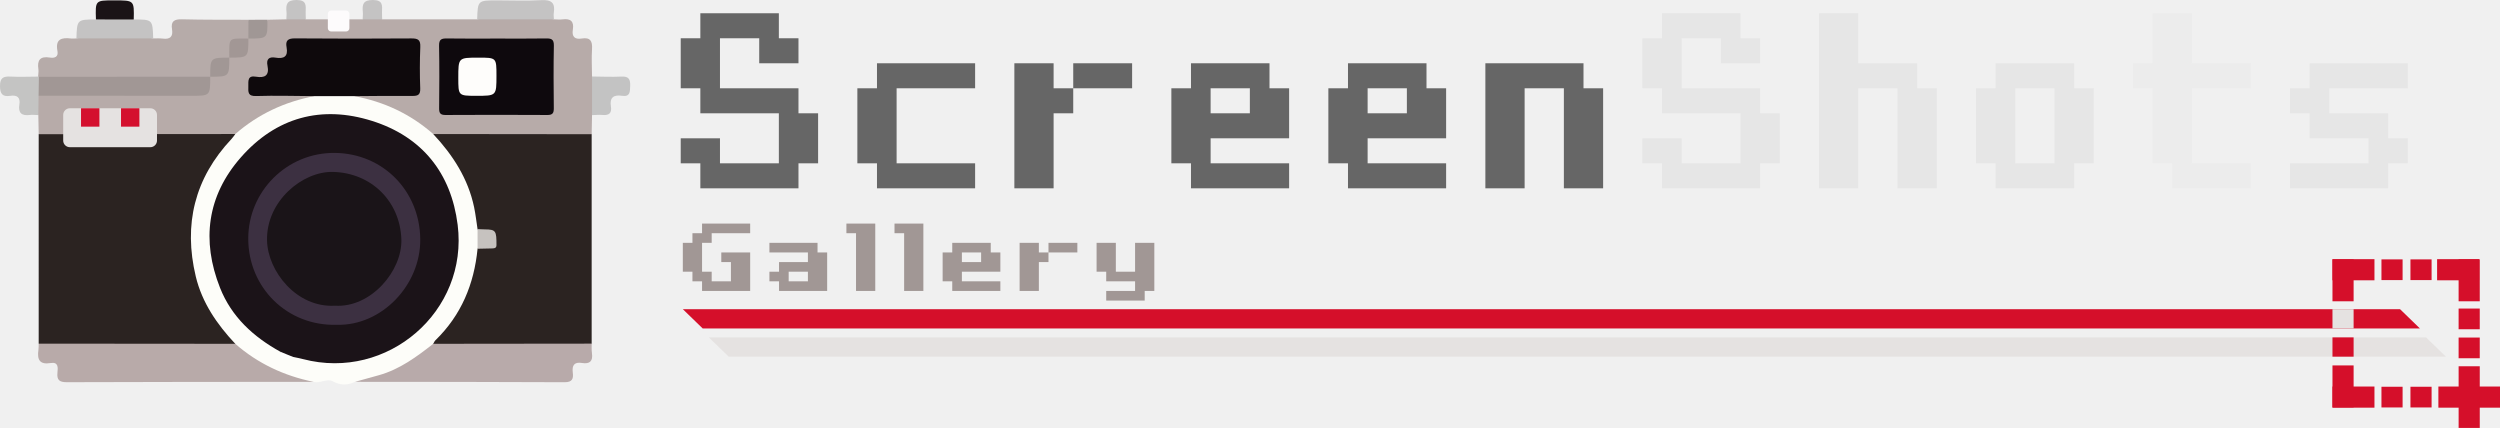
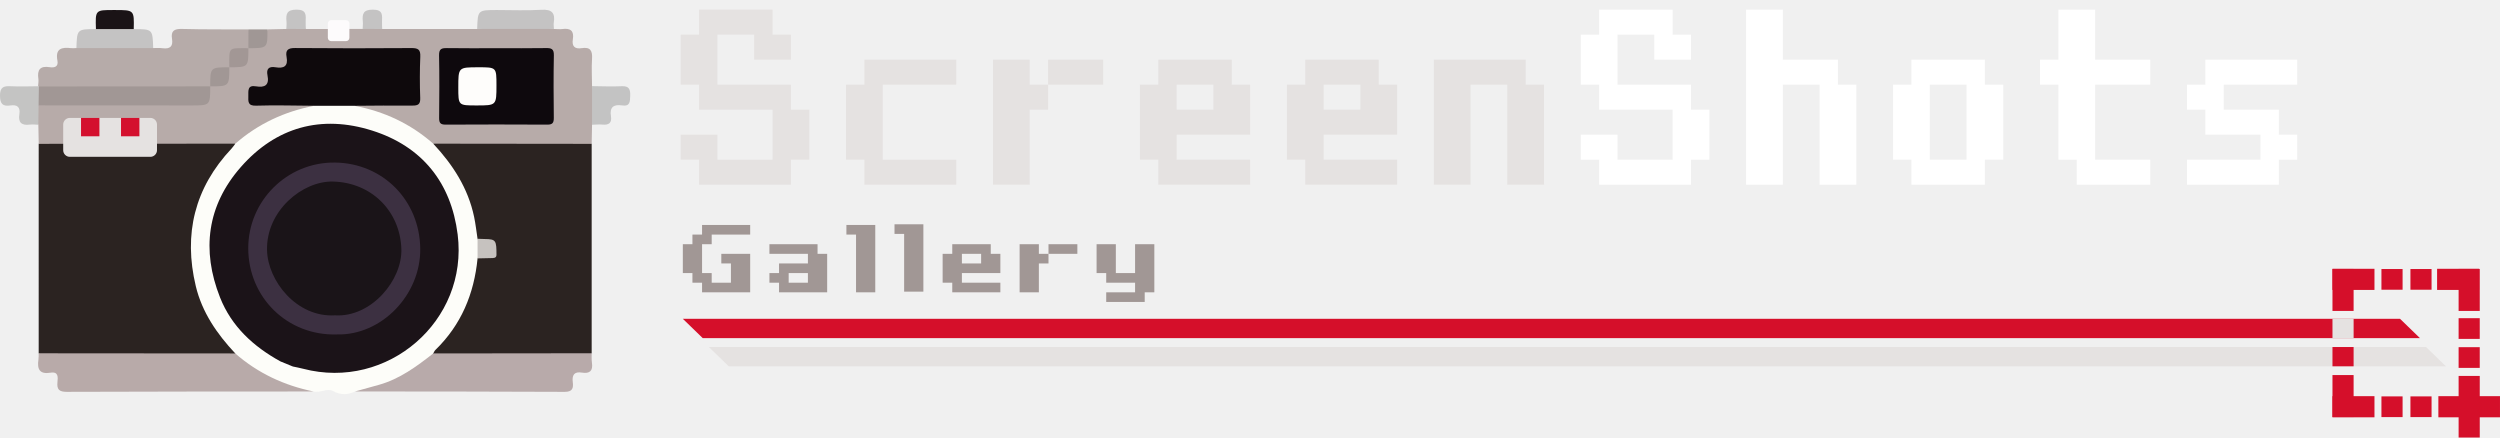
- <svg xmlns="http://www.w3.org/2000/svg" xml:space="preserve" width="471.71" height="80.739">
-   <defs>
-     <clipPath id="a" clipPathUnits="userSpaceOnUse">
-       <path d="M0 64.592h377.368V0H0z" />
-     </clipPath>
-   </defs>
-   <g clip-path="url(#a)" transform="matrix(1.25 0 0 -1.25 0 80.74)">
-     <path d="m0 0 .001 31.613c.496.503 1.141.54 1.783.541a4827 4827 0 0 0 26.365-.004 3.7 3.7 0 0 0 1.1-.148c1.225-.684.239-1.275-.169-1.718-2.206-2.394-3.819-5.107-4.715-8.243-2.155-7.544-.713-14.313 4.366-20.299.309-.364.673-.683.909-1.109.254-.459.196-.809-.344-.998-.62-.204-1.26-.184-1.895-.185-8.33-.006-16.659-.008-24.988.003C1.576-.546.694-.664 0 0" style="fill:#2b2321;fill-opacity:1;fill-rule:nonzero;stroke:none" transform="translate(5.84 12.72)" />
-     <path d="M0 0v-31.609c-.448-.459-1.029-.533-1.621-.535-7.021-.021-14.043-.049-21.064.014a3 3 0 0 0-.783.124c-1.029.419-.484 1.006-.086 1.462.835.956 1.674 1.903 2.385 2.96 1.65 2.452 2.658 5.151 3.201 8.046.153.819.155 1.696.699 2.405.408.293.89.298 1.362.32.68.033 1.1.298 1.079 1.052-.018.671-.402.916-1.011.957-.471.031-.953.025-1.379.288-.565.578-.555 1.359-.681 2.07-.743 4.221-2.489 7.935-5.4 11.106-.398.432-1.398.993-.213 1.715.625.195 1.267.174 1.905.175C-15.212.556-8.818.559-2.423.547-1.584.545-.697.669 0 0" style="fill:#2b2321;fill-opacity:1;fill-rule:nonzero;stroke:none" transform="translate(89.31 44.332)" />
-     <path d="m0 0-23.914.028c-.489-.239-.818.098-1.133.358-2.893 2.389-6.174 3.948-9.848 4.716-.364.076-1.529-.045-.611.972 2.272.447 4.568.141 6.851.202 2.22.06 2.266.063 2.274 2.213.005 1.332-.015 2.665.002 3.997.013.985-.366 1.468-1.405 1.467-5.436-.007-10.872.002-16.308-.006-.873-.001-1.43-.312-1.502-1.256-.077-1.012-.667-1.522-1.65-1.613-.754-.07-1.146-.489-1.215-1.231-.093-.994-.636-1.524-1.63-1.648-.611-.076-1.178-.275-1.125-1.066.057-.847.735-.812 1.303-.827 1.811-.048 3.624-.007 5.436-.023.743-.006 1.495.066 2.218-.182 1.038-.871-.094-.89-.468-1.01-1.257-.401-2.566-.611-3.804-1.109-2.029-.815-3.917-1.843-5.608-3.244-.454-.377-.896-.957-1.65-.708L-83.469.001l-.055 2.882c-.624.982-.61 1.976-.061 2.981.801.58 1.732.427 2.622.429 6.914.015 13.828.035 20.741-.015 1.428-.011 2.24.406 2.269 1.906.046.175.125.339.227.488.15.145.333.312.534.296 1.761-.141 2.201.938 2.246 2.395a.87.87 0 0 0 .307.368c.232.127.488.226.746.205 1.308-.109 1.785.552 1.706 1.773-.014.207.071.409.153.604q.117.22.334.34c1.889-.145 2.408 1.148 2.753 2.624l2.857.066c.982.622 1.964.627 2.945-.004l8.576.005c.983.622 1.966.625 2.948-.003l14.337.001a28 28 0 0 0 11.59 0c.424-.006.856-.065 1.271-.009 1.232.169 1.792-.282 1.581-1.562-.172-1.044.295-1.496 1.331-1.326 1.297.212 1.648-.374 1.566-1.595-.092-1.373-.007-2.757 0-4.136q1.128-2.916 0-5.83z" style="fill:#b7aba9;fill-opacity:1;fill-rule:nonzero;stroke:none" transform="translate(89.31 44.332)" />
-     <path d="M0 0c4.49-.83 8.482-2.698 11.92-5.719 2.967-3.178 5.268-6.733 6.172-11.057.227-1.087.347-2.197.517-3.296.623-.987.619-1.975.003-2.963-.523-5.344-2.463-10.033-6.366-13.821-.144-.139-.219-.349-.326-.527-.996-1.672-2.68-2.538-4.251-3.487-2.307-1.395-4.886-2.016-7.56-2.253-1.134-.532-2.17-.57-3.361.086-.834.459-1.903-.353-2.891-.089-3.914.212-7.297 1.764-10.362 4.111-.588.45-1.25.839-1.457 1.632-2.758 2.939-5.016 6.209-5.963 10.171-1.877 7.849-.184 14.827 5.407 20.762.211.223.377.488.565.733 3.445 3.003 7.44 4.859 11.914 5.719C-4.026.883-2.013.886 0 0" style="fill:#fdfdf9;fill-opacity:1;fill-rule:nonzero;stroke:none" transform="translate(53.475 50.079)" />
-     <path d="M0 0c3.417-2.99 7.39-4.837 11.82-5.743-12.418-.009-24.834-.005-37.251-.054-1.144-.004-1.521.356-1.409 1.454.075.733.168 1.638-1.039 1.437-1.663-.277-2.047.542-1.834 1.974.047.314.028.637.039.957z" style="fill:#b8aaa9;fill-opacity:1;fill-rule:nonzero;stroke:none" transform="translate(35.513 12.696)" />
-     <path d="M0 0c.478-.006.962.035 1.432-.028 1.112-.147 1.594.287 1.41 1.408-.199 1.209.328 1.536 1.507 1.505 3.342-.089 6.687-.057 10.032-.073.65-.949.61-1.895-.015-2.837l.005.005c-.164-.134-.329-.313-.539-.314-1.358-.007-2.026-.673-2.032-2.032-.001-.21-.181-.375-.314-.539l.004.004c-.119-.098-.243-.253-.38-.254-1.498-.011-2.239-.752-2.251-2.25-.001-.138-.155-.261-.254-.381l.005.005c-.518-.469-1.162-.504-1.805-.505a3856 3856 0 0 0-22.561.006 3.6 3.6 0 0 0-1.106.152 1.16 1.16 0 0 0-.511.364c.018.371.098.751.044 1.111-.207 1.366.258 2.005 1.714 1.764.722-.119 1.339.079 1.162.991-.351 1.809.633 2.065 2.067 1.883.261-.033.531.008.796.015A28 28 0 0 0 0 0" style="fill:#b6aba9;fill-opacity:1;fill-rule:nonzero;stroke:none" transform="translate(23.125 58.794)" />
-     <path d="M0 0c1.209.335 2.42.665 3.627 1.006 3.131.881 5.679 2.771 8.184 4.734l23.914.027c.01-.479-.027-.965.042-1.436.179-1.213-.326-1.68-1.509-1.485-1.161.191-1.52-.366-1.384-1.443.113-.902-.038-1.469-1.23-1.463C21.096-.005 10.548-.012 0 0" style="fill:#b8aaaa;fill-opacity:1;fill-rule:nonzero;stroke:none" transform="translate(53.585 6.956)" />
-     <path d="M0 0h-11.59c.094 2.859.094 2.859 3.016 2.859 2.223 0 4.452-.101 6.666.034C-.349 2.987.222 2.462-.024.95-.074.643-.011.317 0 0" style="fill:#c4c3c3;fill-opacity:1;fill-rule:nonzero;stroke:none" transform="translate(83.615 61.675)" />
-     <path d="M0 0h-11.59c.093 2.849.093 2.849 2.947 2.864q2.853 1.15 5.706-.002C-.091 2.853-.091 2.853 0 0" style="fill:#c4c3c3;fill-opacity:1;fill-rule:nonzero;stroke:none" transform="translate(23.125 58.794)" />
-     <path d="m0 0-.038-2.927c-.424.011-.855.076-1.271.022-1.233-.16-1.8.292-1.59 1.576.174 1.063-.329 1.466-1.348 1.315-1.141-.171-1.569.215-1.576 1.457-.008 1.293.519 1.502 1.615 1.445 1.375-.072 2.758-.007 4.137-.001l.12-.033C.616 1.892.622.941 0 0" style="fill:#c4c4c3;fill-opacity:1;fill-rule:nonzero;stroke:none" transform="translate(5.823 50.143)" />
-     <path d="M0 0v5.83c1.488-.011 2.978-.088 4.461-.013 1.129.058 1.332-.462 1.299-1.429-.029-.867-.004-1.657-1.221-1.472-1.29.197-1.905-.268-1.684-1.633.158-.982-.299-1.351-1.263-1.26C1.067.073.531.011 0 0" style="fill:#c3c3c3;fill-opacity:1;fill-rule:nonzero;stroke:none" transform="translate(89.364 47.216)" />
-     <path d="m0 0-5.705.002c-.1 2.875-.1 2.875 2.684 2.874h.16C.066 2.876.066 2.876 0 0" style="fill:#1a1316;fill-opacity:1;fill-rule:nonzero;stroke:none" transform="translate(20.188 61.657)" />
-     <path d="m0 0-2.945.004c.012.367.063.739.028 1.101-.112 1.14.03 1.819 1.527 1.815C.151 2.915 0 2.067-.025 1.102-.034.735-.009.368 0 0" style="fill:#c4c3c3;fill-opacity:1;fill-rule:nonzero;stroke:none" transform="translate(46.164 61.672)" />
-     <path d="m0 0-2.948.002c.011.368.062.739.027 1.102-.111 1.139.028 1.819 1.527 1.814C.147 2.913-.001 2.069-.026 1.103-.036.736-.01.368 0 0" style="fill:#c4c3c3;fill-opacity:1;fill-rule:nonzero;stroke:none" transform="translate(57.689 61.673)" />
-     <path d="m0 0 .015 2.837 2.857.003C2.904.007 2.904.007 0 0" style="fill:#a09795;fill-opacity:1;fill-rule:nonzero;stroke:none" transform="translate(37.49 58.77)" />
-     <path d="m0 0-.003 2.963c.366-.014.732-.038 1.098-.04 1.69-.011 1.757-.237 1.759-2.382 0-.528-.452-.485-.814-.495Q1.02.021 0 0" style="fill:#c6c2bf;fill-opacity:1;fill-rule:nonzero;stroke:none" transform="translate(72.088 27.043)" />
-     <path d="m0 0-6.039.002c-2.926.017-5.854.11-8.776.015-1.285-.042-1.186.626-1.175 1.462.01.813-.143 1.684 1.162 1.457 1.314-.227 2.04.171 1.73 1.665-.203.982.226 1.381 1.209 1.213 1.239-.213 1.942.137 1.673 1.562-.19 1.006.193 1.354 1.272 1.343 5.855-.054 11.712-.046 17.567-.006 1 .007 1.395-.212 1.345-1.304a78 78 0 0 1-.01-6.227C9.991.233 9.652.024 8.777.032 5.852.062 2.926.017 0 0" style="fill:#0e090c;fill-opacity:1;fill-rule:nonzero;stroke:none" transform="translate(53.475 50.079)" />
-     <path d="M0 0c2.453.001 4.907-.026 7.36.016.823.015 1.245-.094 1.225-1.093-.064-3.146-.043-6.293-.009-9.439.008-.742-.186-1.027-.976-1.022q-7.679.045-15.359 0c-.792-.004-.983.277-.975 1.017.033 3.146.053 6.294-.01 9.439-.02.995.397 1.111 1.224 1.096C-5.014-.029-2.507-.001 0 0" style="fill:#0e090d;fill-opacity:1;fill-rule:nonzero;stroke:none" transform="translate(75.019 58.773)" />
-     <path d="m0 0 .049 2.854 25.862.016c-.005-2.882-.005-2.883-2.835-2.882z" style="fill:#a19795;fill-opacity:1;fill-rule:nonzero;stroke:none" transform="translate(5.823 50.143)" />
-     <path d="M0 0c.006 2.878.006 2.878 2.885 2.885C2.879.006 2.879.006 0 0" style="fill:#a19795;fill-opacity:1;fill-rule:nonzero;stroke:none" transform="translate(31.73 53.009)" />
-     <path d="M0 0c.004 3.138-.243 2.878 2.885 2.885C2.88.006 2.88.006 0 0" style="fill:#a29795;fill-opacity:1;fill-rule:nonzero;stroke:none" transform="translate(34.61 55.89)" />
-     <path d="M0 0c-4.07 2.245-7.377 5.258-9.116 9.654-2.824 7.143-1.956 13.875 3.131 19.676 5.318 6.064 12.173 7.936 19.824 5.516 7.543-2.384 11.931-7.861 12.914-15.686C28.394 6.098 16.149-4.44 3.424-1.109c-.509.134-1.029.227-1.544.339C1.157-.75.445-.701 0 0" style="fill:#1b1318;fill-opacity:1;fill-rule:nonzero;stroke:none" transform="translate(42.33 11.492)" />
-     <path d="m0 0 1.88-.77C.258-1.285-.024-1.17 0 0" style="fill:#fefefe;fill-opacity:1;fill-rule:nonzero;stroke:none" transform="translate(42.33 11.492)" />
-     <path d="M0 0c-2.724.001-2.724.001-2.724 2.718 0 3.042 0 3.042 3.04 3.043 2.721.002 2.721.002 2.721-2.722C3.036-.001 3.036-.001 0 0" style="fill:#fefdfb;fill-opacity:1;fill-rule:nonzero;stroke:none" transform="translate(71.903 50.13)" />
-     <path d="M0 0c-7.45-.226-13.354 5.563-13.372 12.991-.016 7.137 5.833 13.043 13.097 12.954 7.222-.089 12.786-5.71 12.866-13.01C12.668 5.973 6.746-.177 0 0" style="fill:#3c3041;fill-opacity:1;fill-rule:nonzero;stroke:none" transform="translate(50.845 15.565)" />
-     <path d="M0 0c-5.787-.341-10.156 5.195-10.259 9.849-.131 5.961 5.376 10.455 9.947 10.347 5.799-.138 10.123-4.436 10.33-10.146C10.19 5.282 5.438-.339 0 0" style="fill:#1a1418;fill-opacity:1;fill-rule:nonzero;stroke:none" transform="translate(50.566 18.447)" />
-     <path d="M0 0h11.85v-3.775h2.963v-7.551H11.85v-3.775H-2.962v3.775h-2.963v3.776H0v-3.776h8.888v7.551h-11.85V0h-2.963v7.55h2.963v3.775h11.85V7.55h2.962V3.775H5.925V7.55H0Z" style="fill:#666;fill-opacity:1;fill-rule:nonzero;stroke:none" transform="translate(108.678 51.266)" />
-     <path d="M0 0h14.813v-3.775H2.962v-11.326h11.851v-3.774H0v3.774h-2.962v11.326H0Z" style="fill:#666;fill-opacity:1;fill-rule:nonzero;stroke:none" transform="translate(132.378 55.041)" />
-     <path d="M162.002 55.041h8.888v-3.775h-8.888zm-2.963-18.875h-5.924v18.875h5.924v-3.775h2.963v-3.775h-2.963zm29.624 15.1h-5.925v-3.775h5.925zm-8.887 3.775h11.85v-3.775h2.963v-7.55h-11.85v-3.775h11.85v-3.775h-14.813v3.775h-2.962v11.325h2.962zm32.587-3.775h-5.925v-3.775h5.925zm-8.888 3.775h11.851v-3.775h2.962v-7.55h-11.85v-3.775h11.85v-3.775h-14.813v3.775h-2.962v11.325h2.962z" style="fill:#666;fill-opacity:1;fill-rule:nonzero;stroke:none" />
-     <path d="M0 0h14.813v-3.775h2.962v-15.1H11.85v15.1H5.925v-15.1H0Z" style="fill:#666;fill-opacity:1;fill-rule:nonzero;stroke:none" transform="translate(224.212 55.041)" />
-     <path d="M0 0h11.85v-3.775h2.963v-7.551H11.85v-3.775H-2.962v3.775h-2.963v3.776H0v-3.776h8.888v7.551h-11.85V0h-2.963v7.55h2.963v3.775h11.85V7.55h2.962V3.775H5.925V7.55H0Z" style="fill:#e6e6e6;fill-opacity:1;fill-rule:nonzero;stroke:none" transform="translate(253.837 51.266)" />
-     <path d="M0 0h5.925v-7.55h8.888v-3.775h2.962v-15.101H11.85v15.101H5.925v-15.101H0Z" style="fill:#e6e6e6;fill-opacity:1;fill-rule:nonzero;stroke:none" transform="translate(274.574 62.591)" />
-     <path d="M310.123 51.266h-5.925V39.94h5.925zm2.963-15.1h-11.85v3.775h-2.963v11.325h2.963v3.775h11.85v-3.775h2.962V39.941h-2.962z" style="fill:#e6e6e6;fill-opacity:1;fill-rule:nonzero;stroke:none" />
-     <path d="M0 0h2.962v7.55h5.925V0h8.888v-3.775H8.887v-11.326h8.888v-3.774H5.925v3.774H2.962v11.326H0Z" style="fill:#ececec;fill-opacity:1;fill-rule:nonzero;stroke:none" transform="translate(321.973 55.041)" />
-     <path d="M0 0h8.888v-3.775h2.962V-7.55H8.888v-3.775H-5.925v3.775h11.85v3.775h-8.887V0h-2.963v3.775h2.963V7.55H11.85V3.775H0Z" style="fill:#e6e6e6;fill-opacity:1;fill-rule:nonzero;stroke:none" transform="translate(351.597 47.49)" />
-     <path d="M0 0h1.452v-1.453h2.905v2.905H2.905v1.453h4.358v-5.81H0v1.452h-1.453V0h-1.452v4.357h1.452V5.81H0v1.453h7.263V5.81H1.452V4.357H0Z" style="fill:#a19795;fill-opacity:1;fill-rule:nonzero;stroke:none" transform="translate(105.974 23.58)" />
-     <path d="M121.952 23.58h-2.905v-1.453h2.905zm-4.358 1.452h4.358v1.453h-5.811v1.453h7.263v-1.453h1.453v-5.81h-7.263v1.453h-1.453v1.452h1.453z" style="fill:#a19795;fill-opacity:1;fill-rule:nonzero;stroke:none" />
-     <path d="M0 0h4.357v-10.168H1.453v8.715H0Z" style="fill:#a19795;fill-opacity:1;fill-rule:nonzero;stroke:none" transform="translate(127.762 30.843)" />
-     <path d="M0 0h4.357v-10.168H1.453v8.715H0Z" style="fill:#a19795;fill-opacity:1;fill-rule:nonzero;stroke:none" transform="translate(135.024 30.843)" />
-     <path d="M148.098 26.485h-2.905v-1.453h2.905zm-4.358 1.453h5.81v-1.453h1.453V23.58h-5.81v-1.452h5.81v-1.453h-7.263v1.453h-1.453v4.357h1.453zm14.525 0h4.358v-1.453h-4.358zm-1.452-7.263h-2.905v7.263h2.905v-1.453h1.452v-1.453h-1.452z" style="fill:#a19795;fill-opacity:1;fill-rule:nonzero;stroke:none" />
-     <path d="M0 0h4.357v1.453H0v1.452h-1.453v4.358h2.906V2.905h2.904v4.358h2.906V0H5.81v-1.453H0Z" style="fill:#a19795;fill-opacity:1;fill-rule:nonzero;stroke:none" transform="translate(166.98 20.675)" />
-     <path d="M0 0h-259.211l3.001-2.911H3Z" style="fill:#d50f2a;fill-opacity:1;fill-rule:nonzero;stroke:none" transform="translate(362.28 17.922)" />
-     <path d="M0 0h-259.211l3.001-2.911H3Z" style="fill:#e5e2e1;fill-opacity:1;fill-rule:nonzero;stroke:none" transform="translate(366.207 13.665)" />
-     <path d="M0 0h-2.253c-.275 0-.5.225-.5.5v2.165c0 .275.225.5.5.5H0c.275 0 .5-.225.5-.5V.5C.5.225.275 0 0 0" style="fill:#fdfbfc;fill-opacity:1;fill-rule:nonzero;stroke:none" transform="translate(52.24 59.839)" />
-     <path d="M0 0h-12.158c-.55 0-1 .45-1 1v3.876c0 .55.45 1 1 1H0c.55 0 1-.45 1-1V1C1 .45.55 0 0 0" style="fill:#e5e2e1;fill-opacity:1;fill-rule:nonzero;stroke:none" transform="translate(22.698 42.373)" />
-     <path d="M15.006 45.474h-2.775v2.775h2.775zm6.036 0h-2.775v2.775h2.775z" style="fill:#d4102e;fill-opacity:1;fill-rule:nonzero;stroke:none" />
-     <path d="M358.418 22.282h-6.338v3.191h6.338zm15.794 0h-6.338v3.191h6.338zM358.418 3.055h-6.338v3.191h6.338zm18.95 0h-9.301v3.191h9.301z" style="fill:#d50f2a;fill-opacity:1;fill-rule:nonzero;stroke:none" />
-     <path d="M0 0v-9.301h-3.191V0Z" style="fill:#d50f2a;fill-opacity:1;fill-rule:nonzero;stroke:none" transform="translate(374.313 9.301)" />
-     <path d="M374.311 19.113h-3.191v6.338h3.191zm-19.04-16.018h-3.191v6.338h3.191zm0 16.018h-3.191v6.338h3.191zm19.04-4.221h-3.191v3.125h3.191zm0-4.377h-3.191v3.125h3.191zm-7.269 11.799h-3.191v3.125h3.191zm-4.377 0h-3.191v3.125h3.191z" style="fill:#d50f2a;fill-opacity:1;fill-rule:nonzero;stroke:none" />
-     <path d="M355.271 15.011h-3.191v2.911h3.191z" style="fill:#e5e2e1;fill-opacity:1;fill-rule:nonzero;stroke:none" />
-     <path d="M355.271 10.754h-3.191v2.911h3.191zm7.394-7.666h-3.191v3.125h3.191zm4.377 0h-3.191v3.125h3.191z" style="fill:#d50f2a;fill-opacity:1;fill-rule:nonzero;stroke:none" />
-   </g>
+ <svg xmlns="http://www.w3.org/2000/svg" width="471.71" height="82.558" version="1.1" xml:space="preserve">
+   <path d="m7.3 66.658 0.001-39.516c0.62-0.629 1.426-0.675 2.229-0.676a6033.8 6033.8 0 0 1 32.956 5e-3 4.625 4.625 0 0 1 1.375 0.185c1.531 0.855 0.299 1.594-0.211 2.147-2.757 2.993-4.774 6.384-5.894 10.304-2.694 9.43-0.891 17.891 5.457 25.374 0.386 0.455 0.841 0.854 1.136 1.386 0.318 0.574 0.245 1.011-0.43 1.248-0.775 0.255-1.575 0.23-2.369 0.231-10.412 0.007-20.824 0.01-31.235-0.004-1.046-0.001-2.149 0.146-3.016-0.684" fill="#2b2321" />
+   <path d="m111.64 27.143v39.511c-0.56 0.574-1.286 0.666-2.026 0.669-8.776 0.026-17.554 0.061-26.33-0.018a3.75 3.75 0 0 1-0.979-0.155c-1.286-0.524-0.605-1.258-0.107-1.827 1.044-1.195 2.092-2.379 2.981-3.7 2.062-3.065 3.322-6.439 4.001-10.058 0.191-1.024 0.194-2.12 0.874-3.006 0.51-0.366 1.113-0.372 1.702-0.4 0.85-0.041 1.375-0.372 1.349-1.315-0.022-0.839-0.502-1.145-1.264-1.196-0.589-0.039-1.191-0.031-1.724-0.36-0.706-0.723-0.694-1.699-0.851-2.587-0.929-5.276-3.111-9.919-6.75-13.882-0.497-0.54-1.748-1.241-0.266-2.144 0.781-0.244 1.584-0.217 2.381-0.219 7.994-0.007 15.986-0.011 23.98 0.004 1.049 0.003 2.158-0.152 3.029 0.684" fill="#2b2321" />
+   <path d="m111.64 27.143-29.892-0.035c-0.611 0.299-1.022-0.122-1.416-0.448-3.616-2.986-7.718-4.935-12.31-5.895-0.455-0.095-1.911 0.056-0.764-1.215 2.84-0.559 5.71-0.176 8.564-0.253 2.775-0.075 2.833-0.079 2.842-2.766 0.006-1.665-0.019-3.331 0.003-4.996 0.016-1.231-0.458-1.835-1.756-1.834-6.795 0.009-13.59-0.003-20.385 0.007-1.091 0.001-1.788 0.39-1.877 1.57-0.096 1.265-0.834 1.903-2.062 2.016-0.943 0.087-1.433 0.611-1.519 1.539-0.116 1.242-0.795 1.905-2.038 2.06-0.764 0.095-1.472 0.344-1.406 1.333 0.071 1.059 0.919 1.015 1.629 1.034 2.264 0.06 4.53 0.009 6.795 0.029 0.929 0.007 1.869-0.083 2.772 0.228 1.298 1.089-0.117 1.113-0.585 1.262-1.571 0.501-3.208 0.764-4.755 1.386-2.536 1.019-4.896 2.304-7.01 4.055-0.568 0.471-1.12 1.196-2.062 0.885l-37.102 0.036-0.069-3.603c-0.78-1.228-0.762-2.47-0.076-3.726 1.001-0.725 2.165-0.534 3.277-0.536 8.643-0.019 17.285-0.044 25.926 0.019 1.785 0.014 2.8-0.507 2.836-2.382 0.058-0.219 0.156-0.424 0.284-0.61 0.188-0.181 0.416-0.39 0.667-0.37 2.201 0.176 2.751-1.173 2.808-2.994a1.087 1.087 0 0 1 0.384-0.46c0.29-0.159 0.61-0.282 0.932-0.256 1.635 0.136 2.231-0.69 2.132-2.216-0.018-0.259 0.089-0.511 0.191-0.755q0.146-0.275 0.417-0.425c2.361 0.181 3.01-1.435 3.441-3.28l3.571-0.083c1.228-0.777 2.455-0.784 3.681 5e-3l10.72-0.006c1.229-0.777 2.458-0.781 3.685 0.004l17.921-0.001a35 35 0 0 1 14.488 0c0.53 0.007 1.07 0.081 1.589 0.011 1.54-0.211 2.24 0.352 1.976 1.952-0.215 1.305 0.369 1.87 1.664 1.657 1.621-0.265 2.06 0.468 1.958 1.994-0.115 1.716-9e-3 3.446 0 5.17q1.41 3.645 0 7.287z" fill="#b7aba9" />
+   <path d="m66.844 19.96c5.612 1.038 10.602 3.373 14.9 7.149 3.709 3.973 6.585 8.416 7.715 13.821 0.284 1.359 0.434 2.746 0.646 4.12 0.779 1.234 0.774 2.469 0.004 3.704-0.654 6.68-3.079 12.541-7.957 17.276-0.18 0.174-0.274 0.436-0.407 0.659-1.245 2.09-3.35 3.172-5.314 4.359-2.884 1.744-6.107 2.52-9.45 2.816-1.417 0.665-2.712 0.713-4.201-0.107-1.042-0.574-2.379 0.441-3.614 0.111-4.893-0.265-9.121-2.205-12.952-5.139-0.735-0.562-1.562-1.049-1.821-2.04-3.447-3.674-6.27-7.761-7.454-12.714-2.346-9.811-0.23-18.534 6.759-25.952 0.264-0.279 0.471-0.61 0.706-0.916 4.306-3.754 9.3-6.074 14.892-7.149 2.516-1.101 5.032-1.105 7.549 0.003" fill="#fdfdf9" />
+   <path d="m44.391 66.688c4.271 3.737 9.238 6.046 14.775 7.179-15.522 0.011-31.042 0.006-46.564 0.068-1.43 5e-3 -1.901-0.445-1.761-1.817 0.094-0.916 0.21-2.047-1.299-1.796-2.079 0.346-2.559-0.677-2.292-2.467 0.059-0.393 0.035-0.796 0.049-1.196z" fill="#b8aaa9" />
+   <path d="m28.906 9.066c0.598 0.007 1.202-0.044 1.79 0.035 1.39 0.184 1.992-0.359 1.762-1.76-0.249-1.511 0.41-1.92 1.884-1.881 4.178 0.111 8.359 0.071 12.54 0.091 0.812 1.186 0.762 2.369-0.019 3.546l0.006-0.006c-0.205 0.168-0.411 0.391-0.674 0.393-1.698 0.009-2.533 0.841-2.54 2.54-0.001 0.263-0.226 0.469-0.393 0.674l5e-3 -5e-3c-0.149 0.122-0.304 0.316-0.475 0.318-1.873 0.014-2.799 0.94-2.814 2.812-0.001 0.172-0.194 0.326-0.318 0.476l0.006-0.006c-0.647 0.586-1.452 0.63-2.256 0.631a4820 4820 0 0 1-28.201-0.007 4.5 4.5 0 0 1-1.383-0.19 1.45 1.45 0 0 1-0.639-0.455c0.022-0.464 0.122-0.939 0.055-1.389-0.259-1.708 0.323-2.506 2.143-2.205 0.902 0.149 1.674-0.099 1.452-1.239-0.439-2.261 0.791-2.581 2.584-2.354 0.326 0.041 0.664-0.01 0.995-0.019a35 35 0 0 1 14.488 0" fill="#b6aba9" />
+   <path d="m66.981 73.863c1.511-0.419 3.025-0.831 4.534-1.258 3.914-1.101 7.099-3.464 10.23-5.918l29.892-0.034c0.013 0.599-0.034 1.206 0.052 1.795 0.224 1.516-0.407 2.1-1.886 1.856-1.451-0.239-1.9 0.458-1.73 1.804 0.141 1.127-0.048 1.836-1.538 1.829-13.185-0.069-26.37-0.06-39.555-0.075" fill="#b8aaaa" />
+   <path d="m104.52 5.465h-14.488c0.117-3.574 0.117-3.574 3.77-3.574 2.779 0 5.565 0.126 8.332-0.043 1.949-0.117 2.663 0.539 2.355 2.429-0.062 0.384 0.016 0.791 0.03 1.188" fill="#c4c3c3" />
+   <path d="m28.906 9.066h-14.488c0.116-3.561 0.116-3.561 3.684-3.58q3.566-1.438 7.133 0.003c3.558 0.011 3.558 0.011 3.671 3.578" fill="#c4c3c3" />
+   <path d="m7.279 19.88-0.048 3.659c-0.53-0.014-1.069-0.095-1.589-0.028-1.541 0.2-2.25-0.365-1.988-1.97 0.217-1.329-0.411-1.833-1.685-1.644-1.426 0.214-1.961-0.269-1.97-1.821-0.01-1.616 0.649-1.877 2.019-1.806 1.719 0.09 3.447 0.009 5.171 0.001l0.15 0.041c0.709 1.202 0.716 2.391-0.061 3.567" fill="#c4c4c3" />
+   <path d="m111.71 23.538v-7.287c1.86 0.014 3.723 0.11 5.576 0.016 1.411-0.072 1.665 0.578 1.624 1.786-0.036 1.084-5e-3 2.071-1.526 1.84-1.613-0.246-2.381 0.335-2.105 2.041 0.198 1.228-0.374 1.689-1.579 1.575-0.656-0.062-1.326 0.015-1.99 0.029" fill="#c3c3c3" />
+   <path d="m25.235 5.487-7.131-0.003c-0.125-3.594-0.125-3.594 3.355-3.592h0.2c3.659 0 3.659 0 3.576 3.595" fill="#1a1316" />
+   <path d="m57.705 5.468-3.681-5e-3c0.015-0.459 0.079-0.924 0.035-1.376-0.14-1.425 0.037-2.274 1.909-2.269 1.926 0.006 1.738 1.066 1.706 2.272-0.011 0.459 0.02 0.917 0.031 1.377" fill="#c4c3c3" />
+   <path d="m72.111 5.467-3.685-0.003c0.014-0.46 0.077-0.924 0.034-1.377-0.139-1.424 0.035-2.274 1.909-2.268 1.926 0.006 1.741 1.061 1.71 2.269-0.013 0.459 0.02 0.919 0.033 1.379" fill="#c4c3c3" />
+   <path d="m46.863 9.096 0.019-3.546 3.571-0.004c0.04 3.541 0.04 3.541-3.59 3.55" fill="#a09795" />
+   <path d="m90.11 48.755-0.004-3.704c0.458 0.018 0.915 0.048 1.373 0.05 2.112 0.014 2.196 0.296 2.199 2.978 0 0.66-0.565 0.606-1.018 0.619q-1.275 0.031-2.55 0.058" fill="#c6c2bf" />
+   <path d="m66.844 19.96-7.549-0.003c-3.658-0.021-7.317-0.138-10.97-0.019-1.606 0.052-1.482-0.782-1.469-1.827 0.013-1.016-0.179-2.105 1.452-1.821 1.643 0.284 2.55-0.214 2.163-2.081-0.254-1.228 0.282-1.726 1.511-1.516 1.549 0.266 2.428-0.171 2.091-1.952-0.237-1.258 0.241-1.692 1.59-1.679 7.319 0.068 14.64 0.058 21.959 0.007 1.25-0.009 1.744 0.265 1.681 1.63a97.5 97.5 0 0 0-0.013 7.784c0.041 1.186-0.383 1.448-1.476 1.438-3.656-0.037-7.314 0.019-10.971 0.04" fill="#0e090c" />
+   <path d="m93.774 9.092c3.066-0.001 6.134 0.033 9.2-0.02 1.029-0.019 1.556 0.117 1.531 1.366-0.08 3.933-0.054 7.866-0.011 11.799 0.01 0.927-0.233 1.284-1.22 1.278q-9.599-0.056-19.199 0c-0.99 5e-3 -1.229-0.346-1.219-1.271 0.041-3.933 0.066-7.867-0.013-11.799-0.025-1.244 0.496-1.389 1.53-1.37 3.132 0.054 6.266 0.019 9.4 0.018" fill="#0e090d" />
+   <path d="m7.279 19.88 0.061-3.567 32.327-0.02c-0.006 3.603-0.006 3.604-3.544 3.603z" fill="#a19795" />
+   <path d="m39.663 16.297c0.007-3.598 0.007-3.598 3.606-3.606-0.007 3.599-0.007 3.599-3.606 3.606" fill="#a19795" />
+   <path d="m43.263 12.696c5e-3 -3.922-0.304-3.598 3.606-3.606-0.006 3.599-0.006 3.599-3.606 3.606" fill="#a29795" />
+   <path d="m52.913 68.193c-5.088-2.806-9.221-6.572-11.395-12.068-3.53-8.929-2.445-17.344 3.914-24.595 6.647-7.58 15.216-9.92 24.78-6.895 9.429 2.98 14.914 9.826 16.142 19.608 2.051 16.328-13.255 29.5-29.161 25.336-0.636-0.168-1.286-0.284-1.93-0.424-0.904-0.025-1.794-0.086-2.35-0.963" fill="#1b1318" />
+   <path d="m52.913 68.193 2.35 0.963c-2.027 0.644-2.38 0.5-2.35-0.963" fill="#fefefe" />
+   <path d="m89.879 19.896c-3.405-0.001-3.405-0.001-3.405-3.397 0-3.803 0-3.803 3.8-3.804 3.401-0.003 3.401-0.003 3.401 3.402-0.001 3.8-0.001 3.8-3.796 3.799" fill="#fefdfb" />
+   <path d="m63.556 63.102c-9.312 0.282-16.692-6.954-16.715-16.239-0.02-8.921 7.291-16.304 16.371-16.192 9.027 0.111 15.982 7.138 16.082 16.262 0.096 8.703-7.306 16.39-15.739 16.169" fill="#3c3041" />
+   <path d="m63.208 59.5c-7.234 0.426-12.695-6.494-12.824-12.311-0.164-7.451 6.72-13.069 12.434-12.934 7.249 0.172 12.654 5.545 12.912 12.682 0.215 5.96-5.725 12.986-12.522 12.562" fill="#1a1418" />
+   <path d="m65.3 7.76h-2.816c-0.344 0-0.625-0.281-0.625-0.625v-2.706c0-0.344 0.281-0.625 0.625-0.625h2.816c0.344 0 0.625 0.281 0.625 0.625v2.706c0 0.344-0.281 0.625-0.625 0.625" fill="#fdfbfc" />
+   <path d="m28.373 29.592h-15.198c-0.688 0-1.25-0.562-1.25-1.25v-4.845c0-0.688 0.562-1.25 1.25-1.25h15.198c0.688 0 1.25 0.562 1.25 1.25v4.845c0 0.688-0.562 1.25-1.25 1.25" fill="#e5e2e1" />
+   <path d="m18.758 25.716h-3.469v-3.469h3.469zm7.545 0h-3.469v-3.469h3.469z" fill="#d4102e" />
+   <path d="m452.85 60.156h-324.01l3.751 3.639h324.01z" fill="#d50f2a" />
+   <path d="m457.76 65.477h-324.01l3.751 3.638 324.01 5e-4z" fill="#e5e2e1" />
+   <path d="m440.1 50.744v7.924h3.988v-7.924z" fill="#d50f2a" stroke-width="1.25" />
+   <path d="m440.1 50.717v3.988h7.924v-3.988z" fill="#d50f2a" stroke-width="1.25" />
+   <path d="m449.34 50.76v3.906h3.99v-3.906z" fill="#d50f2a" stroke-width="1.25" />
+   <path d="m454.81 50.76v3.906h3.988v-3.906z" fill="#d50f2a" stroke-width="1.25" />
+   <path d="m459.84 50.717v3.988h7.924v-3.988z" fill="#d50f2a" stroke-width="1.25" />
+   <path d="m463.9 50.744v7.924h3.988v-7.924z" fill="#d50f2a" stroke-width="1.25" />
+   <path d="m463.9 60.037v3.906h3.988v-3.906z" fill="#d50f2a" stroke-width="1.25" />
+   <path d="m463.9 65.508v3.906h3.988v-3.906z" fill="#d50f2a" stroke-width="1.25" />
+   <path d="m467.89 70.932v11.626h-3.989v-11.626z" fill="#d50f2a" />
+   <path d="m460.08 74.75v3.99h11.627v-3.99z" fill="#d50f2a" stroke-width="1.25" />
+   <path d="m454.81 74.793v3.906h3.988v-3.906z" fill="#d50f2a" stroke-width="1.25" />
+   <path d="m449.34 74.793v3.906h3.99v-3.906z" fill="#d50f2a" stroke-width="1.25" />
+   <path d="m440.1 74.75v3.99h7.924v-3.99z" fill="#d50f2a" stroke-width="1.25" />
+   <path d="m440.1 70.768v7.922h3.988v-7.922z" fill="#d50f2a" stroke-width="1.25" />
+   <path d="m440.1 65.477v3.639h3.988v-3.639z" fill="#d50f2a" stroke-width="1.25" />
+   <path d="m444.09 63.795h-3.989v-3.639h3.989z" fill="#e5e2e1" />
+   <path d="m135.37 15.975h13.864v4.719h3.467v9.439h-3.467v4.719h-17.329v-4.719h-3.467v-4.72h6.932v4.72h10.399v-9.439h-13.864v-4.719h-3.467v-9.438h3.467v-4.719h13.864v4.719h3.465v4.719h-6.932v-4.719h-6.932z" fill="#e5e2e1" />
+   <path d="m163.1 11.256h17.331v4.719h-13.865v14.158h13.865v4.718h-17.331v-4.718h-3.465v-14.158h3.465z" fill="#e5e2e1" />
+   <path d="m187.36 11.256v23.594h6.93v-14.156h3.467v-4.719h-3.467v-4.719zm10.396 4.719h10.398v-4.719h-10.398z" fill="#e5e2e1" stroke-width="1.25" />
+   <path d="m218.55 11.256v4.719h-3.465v14.156h3.465v4.719h17.33v-4.719h-13.863v-4.719h13.863v-9.438h-3.467v-4.719zm3.465 4.719h6.932v4.719h-6.932z" fill="#e5e2e1" stroke-width="1.25" />
+   <path d="m246.28 11.256v4.719h-3.465v14.156h3.465v4.719h17.33v-4.719h-13.863v-4.719h13.863v-9.438h-3.465v-4.719zm3.467 4.719h6.932v4.719h-6.932z" fill="#e5e2e1" stroke-width="1.25" />
+   <path d="m270.54 11.256h17.331v4.719h3.465v18.875h-6.932v-18.875h-6.932v18.875h-6.932z" fill="#e5e2e1" />
+   <path d="m305.2 15.975h13.864v4.719h3.467v9.439h-3.467v4.719h-17.329v-4.719h-3.467v-4.72h6.932v4.72h10.399v-9.439h-13.864v-4.719h-3.467v-9.438h3.467v-4.719h13.864v4.719h3.465v4.719h-6.932v-4.719h-6.932z" fill="#fff" />
+   <path d="m329.46 1.818h6.932v9.438h10.399v4.719h3.465v18.876h-6.932v-18.876h-6.932v18.876h-6.932z" fill="#fff" />
+   <path d="m371.05 15.975h-6.932v14.158h6.932zm3.467 18.875h-13.864v-4.719h-3.467v-14.156h3.467v-4.719h13.864v4.719h3.465v14.156h-3.465z" fill="#fff" />
+   <path d="m384.92 11.256h3.465v-9.438h6.932v9.438h10.399v4.719h-10.399v14.158h10.399v4.718h-13.864v-4.718h-3.467v-14.158h-3.465z" fill="#fff" />
+   <path d="m419.58 20.695h10.399v4.719h3.465v4.719h-3.465v4.719h-17.331v-4.719h13.864v-4.719h-10.397v-4.719h-3.467v-4.719h3.467v-4.719h17.329v4.719h-13.864z" fill="#fff" />
+   <path d="m168.78 42.318v1.816h1.816v10.895h3.631v-12.711h-5.447zm-36.312 0.127v1.816h-1.816v1.816h-1.814v5.447h1.814v1.816h1.816v1.815h9.08v-7.262h-5.447v1.815h1.814v3.633h-3.631v-1.816h-1.816v-5.447h1.816v-1.816h7.264v-1.816h-9.08zm27.236 0v1.816h1.816v10.895h3.629v-12.711h-5.445zm-14.527 3.633v1.816h7.264v1.815h-5.447v1.816h-1.816v1.815h1.816v1.816h9.08v-7.262h-1.816v-1.816h-9.08zm34.5 0v1.816h-1.816v5.445h1.816v1.816h9.078v-1.816h-7.262v-1.815h7.262v-3.631h-1.816v-1.816h-7.262zm12.709 0v9.078h3.631v-5.445h1.816v-1.816h-1.816v-1.816h-3.631zm5.447 1.816h5.447v-1.816h-5.447v1.816zm9.076-1.816v5.447h1.816v1.815h5.447v1.816h-5.447v1.816h7.264v-1.816h1.816v-9.078h-3.633v5.447h-3.631v-5.447h-3.633zm-25.416 1.816h3.631v1.816h-3.631v-1.816zm-32.684 3.631h3.631v1.816h-3.631v-1.816z" fill="#a19795" />
</svg>
